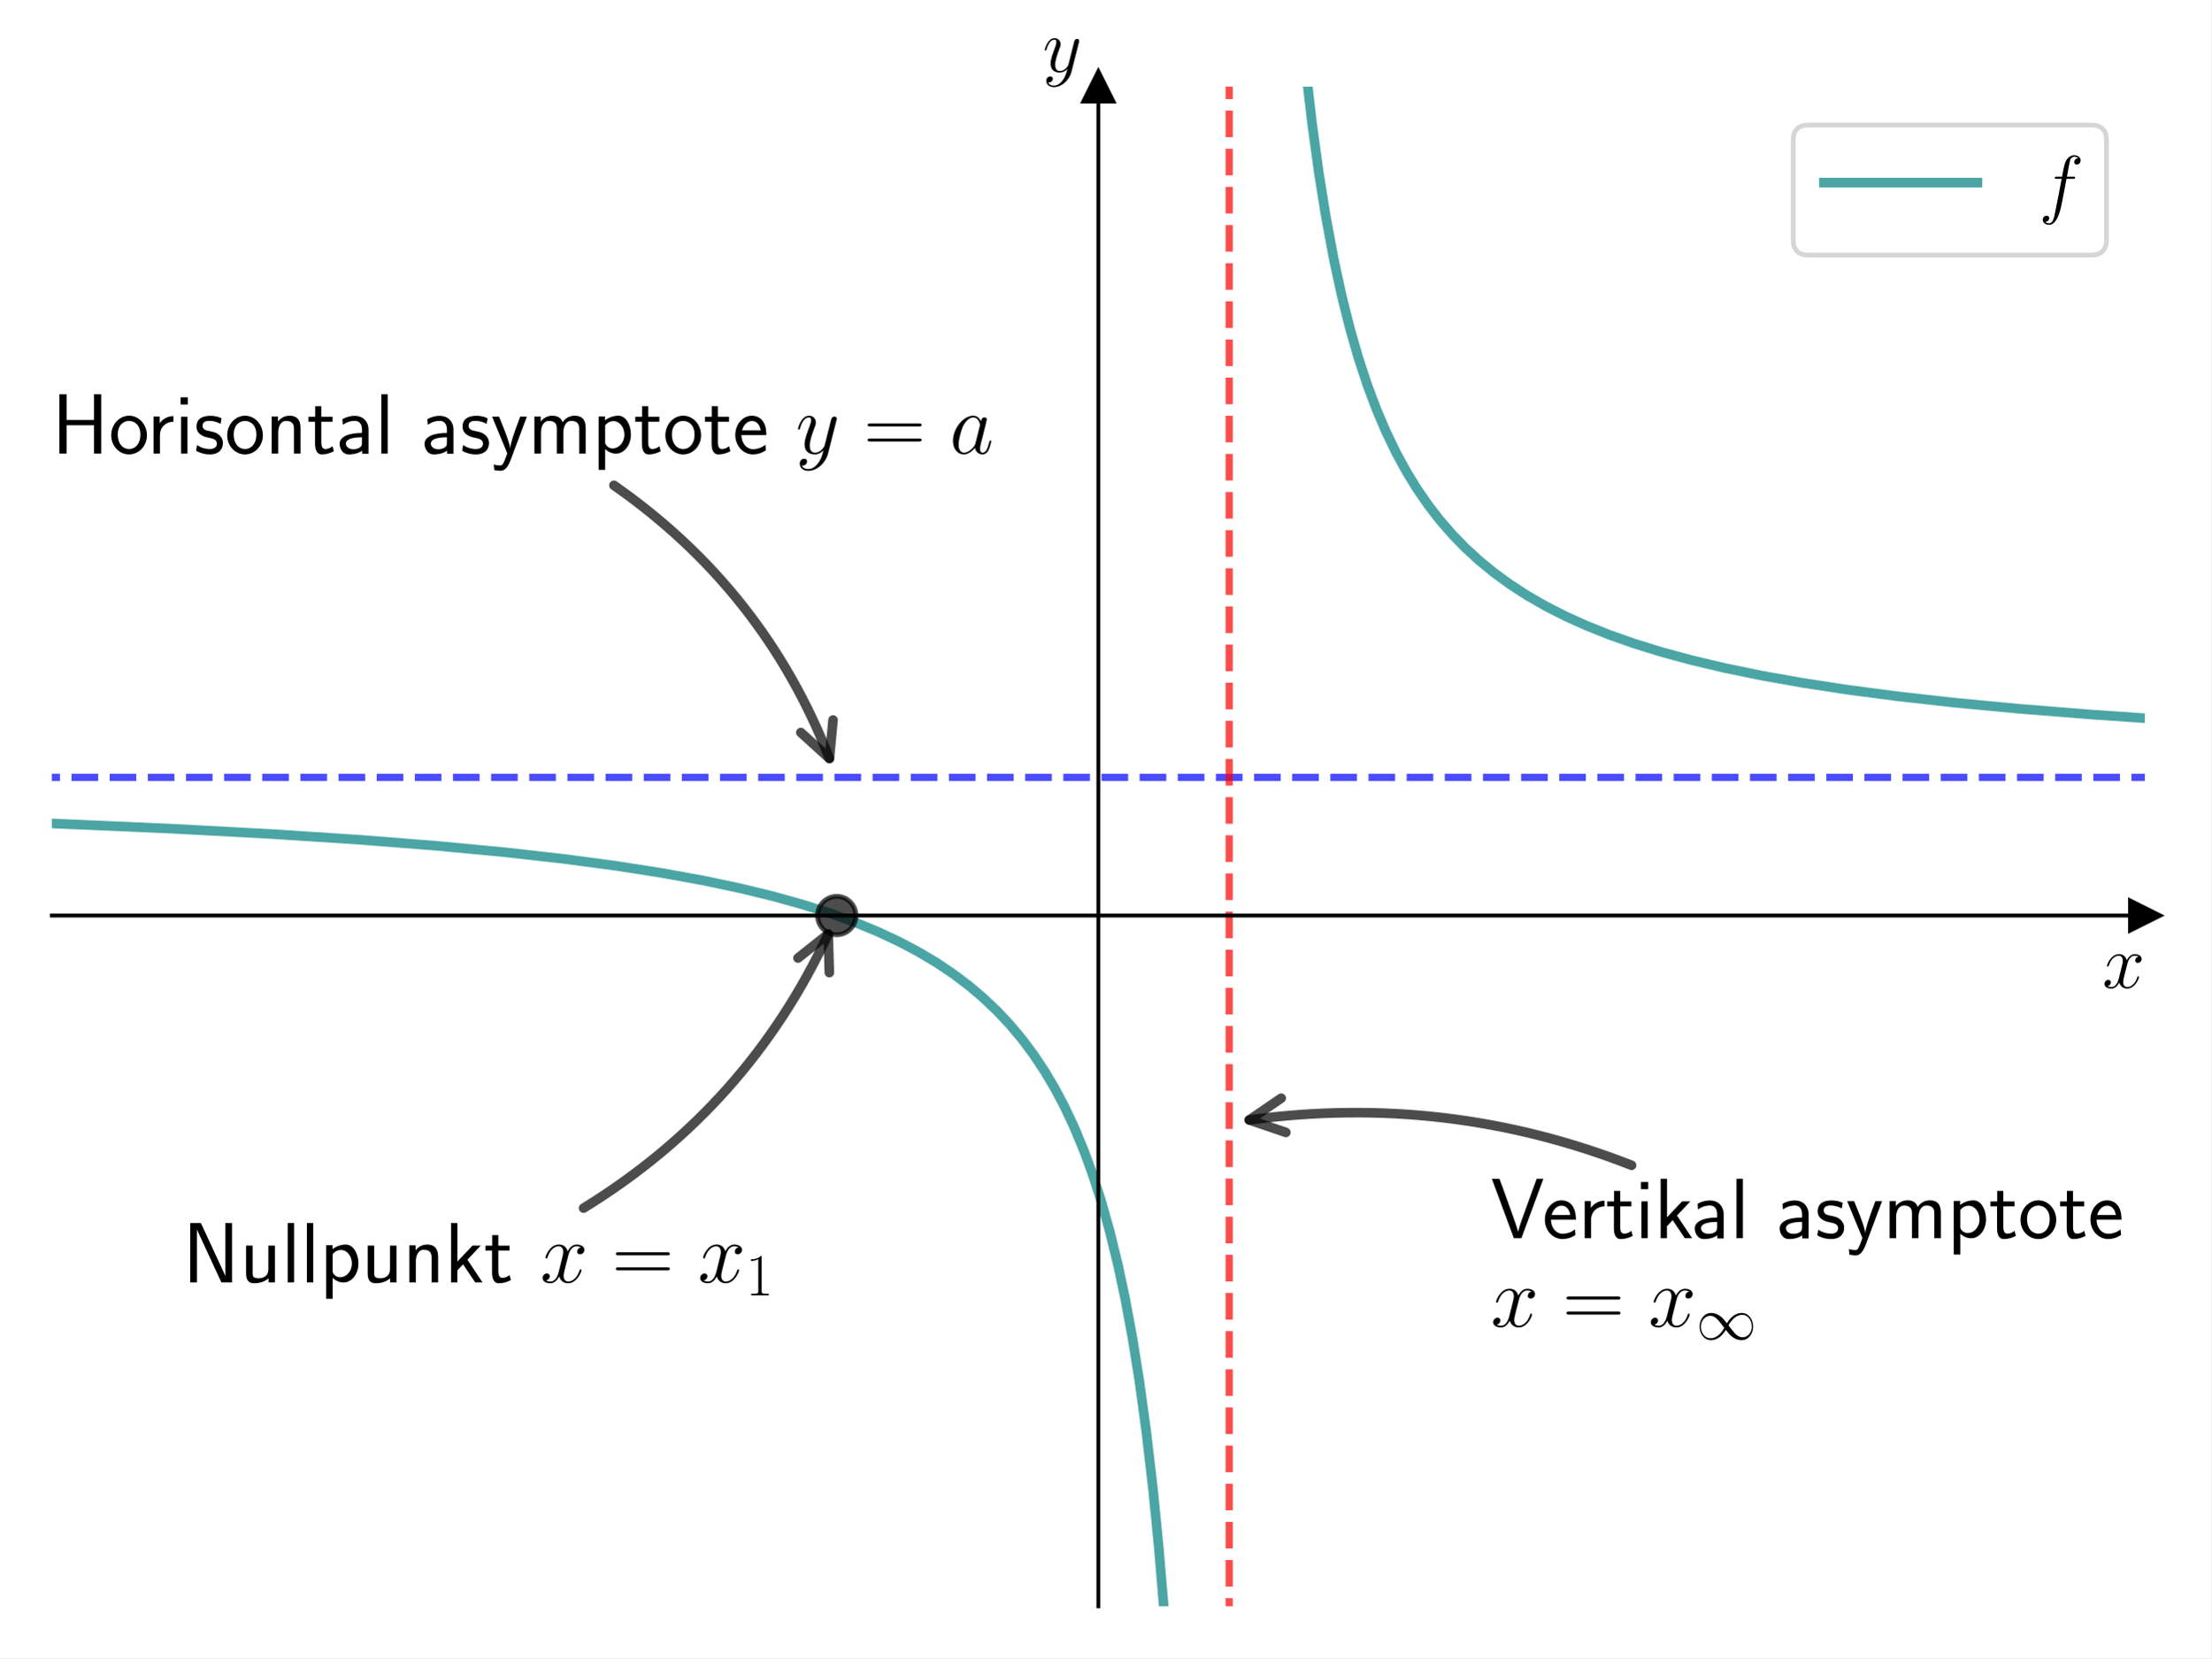
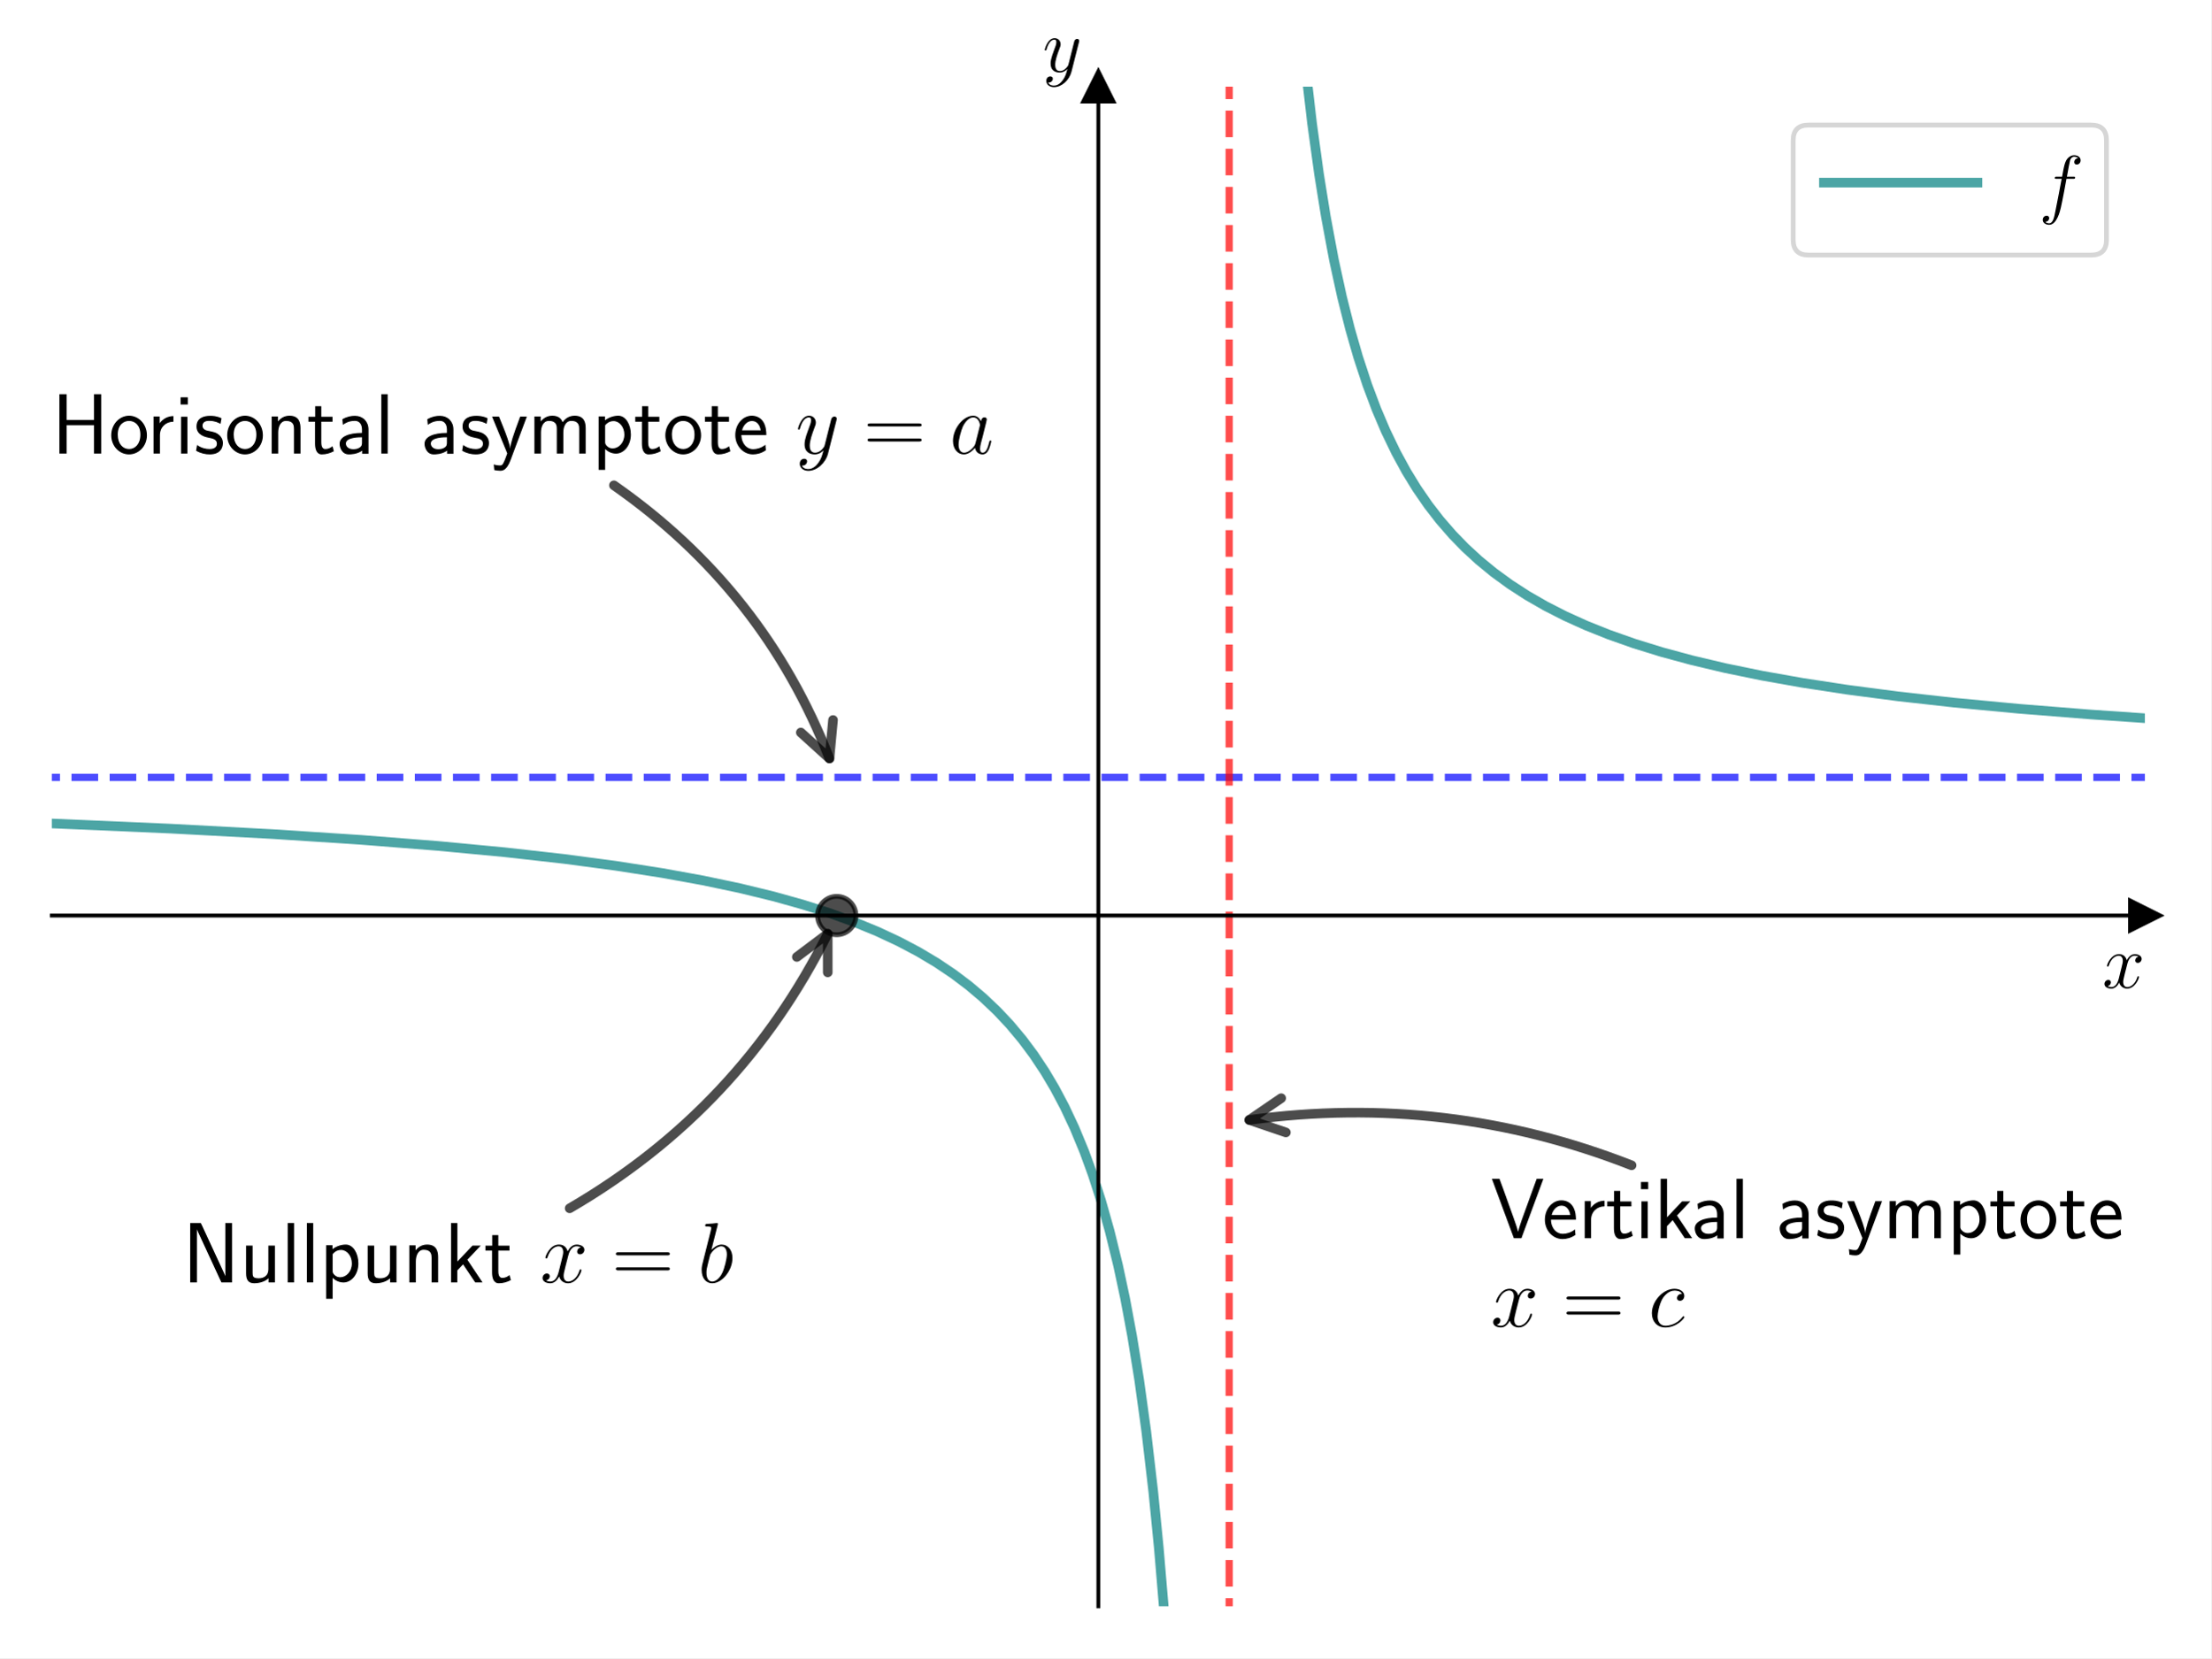
<svg xmlns="http://www.w3.org/2000/svg" xmlns:xlink="http://www.w3.org/1999/xlink" width="460.8pt" height="345.6pt" viewBox="0 0 460.8 345.6" version="1.1">
  <defs>
    <style type="text/css">*{stroke-linejoin: round; stroke-linecap: butt}</style>
  </defs>
  <g id="figure_1">
    <g id="patch_1">
      <path d="M 0 345.6  L 460.8 345.6  L 460.8 0  L 0 0  z " style="fill: #ffffff" />
    </g>
    <g id="axes_1">
      <g id="patch_2">
        <path d="M 10.8 334.8  L 447 334.8  L 447 18.065  L 10.8 18.065  z " style="fill: #ffffff" />
      </g>
      <g id="matplotlib.axis_1">
        <g id="text_1">
          <g transform="translate(438.1306 205.8989) scale(0.16 -0.16)">
            <defs>
              <path id="CMMI12-78" d="M 3034 2606  C 2829 2567 2752 2414 2752 2293  C 2752 2139 2874 2088 2963 2088  C 3155 2088 3290 2254 3290 2427  C 3290 2695 2982 2816 2714 2816  C 2323 2816 2106 2433 2048 2312  C 1901 2816 1504 2816 1389 2816  C 736 2816 390 1980 390 1839  C 390 1814 416 1782 461 1782  C 512 1782 525 1820 538 1846  C 755 2555 1184 2689 1370 2689  C 1658 2689 1715 2420 1715 2267  C 1715 2127 1677 1980 1600 1673  L 1382 798  C 1286 415 1101 64 762 64  C 730 64 570 64 435 147  C 666 192 717 383 717 460  C 717 588 621 664 499 664  C 346 664 179 530 179 326  C 179 57 480 -64 755 -64  C 1062 -64 1280 179 1414 441  C 1517 64 1837 -64 2074 -64  C 2726 -64 3072 773 3072 913  C 3072 945 3046 971 3008 971  C 2950 971 2944 939 2925 888  C 2752 326 2381 64 2093 64  C 1869 64 1747 230 1747 492  C 1747 632 1773 734 1875 1156  L 2099 2024  C 2195 2408 2413 2689 2707 2689  C 2720 2689 2899 2689 3034 2606  z " transform="scale(0.015625)" />
            </defs>
            <use xlink:href="#CMMI12-78" transform="scale(0.996264)" />
          </g>
        </g>
      </g>
      <g id="matplotlib.axis_2">
        <g id="text_2">
          <g transform="translate(217.2897 14.96506) scale(0.16 -0.16)">
            <defs>
              <path id="CMMI12-79" d="M 1683 -700  C 1510 -939 1261 -1152 947 -1152  C 870 -1152 563 -1152 467 -889  C 486 -895 518 -895 531 -895  C 723 -895 851 -729 851 -582  C 851 -435 730 -384 634 -384  C 531 -384 307 -458 307 -759  C 307 -1071 582 -1286 947 -1286  C 1587 -1286 2234 -700 2413 6  L 3040 2485  C 3046 2517 3059 2556 3059 2594  C 3059 2689 2982 2753 2886 2753  C 2829 2753 2694 2727 2643 2535  L 2170 658  C 2138 543 2138 530 2086 460  C 1958 281 1747 64 1440 64  C 1082 64 1050 415 1050 588  C 1050 952 1222 1443 1395 1903  C 1466 2088 1504 2178 1504 2305  C 1504 2574 1312 2816 998 2816  C 410 2816 173 1890 173 1839  C 173 1814 198 1782 243 1782  C 301 1782 307 1807 333 1897  C 486 2433 730 2689 979 2689  C 1037 2689 1146 2689 1146 2478  C 1146 2312 1075 2127 979 1884  C 666 1047 666 837 666 683  C 666 77 1101 -64 1421 -64  C 1606 -64 1837 -6 2061 230  L 2067 224  C 1971 -147 1907 -392 1683 -700  z " transform="scale(0.015625)" />
            </defs>
            <use xlink:href="#CMMI12-79" transform="scale(0.996264)" />
          </g>
        </g>
      </g>
      <g id="line2d_1">
        <defs>
-           <path id="m3915278696" d="M 3 0  L -3 -3  L -3 3  z " style="stroke: #000000; stroke-linejoin: miter" />
+           <path id="md8bb9e2877" d="M 3 0  L -3 -3  L -3 3  z " style="stroke: #000000; stroke-linejoin: miter" />
        </defs>
        <g>
-           <use xlink:href="#m3915278696" x="447" y="190.829" style="stroke: #000000; stroke-linejoin: miter" />
+           <use xlink:href="#md8bb9e2877" x="447" y="190.829" style="stroke: #000000; stroke-linejoin: miter" />
        </g>
      </g>
      <g id="line2d_2">
        <defs>
-           <path id="m9f579ab388" d="M 0 -3  L -3 3  L 3 3  z " style="stroke: #000000; stroke-linejoin: miter" />
+           <path id="mf3e78c9ee0" d="M 0 -3  L -3 3  L 3 3  z " style="stroke: #000000; stroke-linejoin: miter" />
        </defs>
        <g>
-           <use xlink:href="#m9f579ab388" x="228.9" y="18.065" style="stroke: #000000; stroke-linejoin: miter" />
+           <use xlink:href="#mf3e78c9ee0" x="228.9" y="18.065" style="stroke: #000000; stroke-linejoin: miter" />
        </g>
      </g>
      <g id="line2d_3">
-         <path d="M 10.507 171.622  L 35.424 172.704  L 56.824 173.849  L 75.292 175.056  L 91.122 176.304  L 105.193 177.634  L 117.505 179.019  L 128.351 180.461  L 138.025 181.97  L 146.526 183.515  L 154.148 185.12  L 161.183 186.83  L 167.34 188.549  L 172.909 190.322  L 178.186 192.237  L 182.876 194.169  L 187.273 196.221  L 191.377 198.386  L 195.188 200.658  L 198.706 203.023  L 201.931 205.46  L 204.862 207.941  L 207.794 210.723  L 210.432 213.532  L 213.07 216.685  L 215.415 219.831  L 217.76 223.36  L 219.812 226.822  L 221.865 230.698  L 223.917 235.068  L 225.969 240.031  L 227.727 244.855  L 229.486 250.316  L 231.245 256.548  L 233.004 263.726  L 234.47 270.597  L 235.935 278.464  L 237.401 287.56  L 238.867 298.197  L 240.333 310.805  L 241.505 322.706  L 242.678 336.678  L 243.401 346.6  L 243.401 346.6  " clip-path="url(#pc4e67e2c3b)" style="fill: none; stroke: #008080; stroke-opacity: 0.7; stroke-width: 2; stroke-linecap: square" />
+         <path d="M 10.507 171.622  L 35.424 172.704  L 56.824 173.849  L 75.292 175.056  L 91.122 176.304  L 105.193 177.634  L 117.505 179.019  L 128.351 180.461  L 138.025 181.97  L 146.526 183.515  L 154.148 185.12  L 161.183 186.83  L 167.34 188.549  L 172.909 190.322  L 178.186 192.237  L 182.876 194.169  L 187.273 196.221  L 191.377 198.386  L 195.188 200.658  L 198.706 203.023  L 201.931 205.46  L 204.862 207.941  L 207.794 210.723  L 210.432 213.532  L 213.07 216.685  L 215.415 219.831  L 217.76 223.36  L 219.812 226.822  L 221.865 230.698  L 223.917 235.068  L 225.969 240.031  L 227.727 244.855  L 229.486 250.316  L 231.245 256.548  L 233.004 263.726  L 234.47 270.597  L 235.935 278.464  L 237.401 287.56  L 238.867 298.197  L 240.333 310.805  L 241.505 322.706  L 242.678 336.678  L 243.401 346.6  L 243.401 346.6  " clip-path="url(#pc78c789559)" style="fill: none; stroke: #008080; stroke-opacity: 0.7; stroke-width: 2; stroke-linecap: square" />
      </g>
      <g id="line2d_4">
-         <path d="M 270.608 -1  L 271.992 13.266  L 273.431 25.663  L 274.87 36.153  L 276.31 45.145  L 277.988 54.136  L 279.667 61.843  L 281.346 68.523  L 283.025 74.367  L 284.944 80.212  L 286.863 85.326  L 288.782 89.838  L 290.94 94.319  L 293.099 98.277  L 295.257 101.797  L 297.656 105.279  L 300.054 108.381  L 302.693 111.423  L 305.331 114.139  L 308.209 116.787  L 311.327 119.345  L 314.685 121.794  L 318.283 124.125  L 322.12 126.33  L 326.198 128.409  L 330.515 130.362  L 335.312 132.281  L 340.588 134.141  L 346.345 135.921  L 352.581 137.61  L 359.536 139.254  L 367.211 140.828  L 375.606 142.319  L 384.96 143.751  L 395.513 145.135  L 407.266 146.45  L 420.697 147.722  L 435.807 148.926  L 447.08 149.7  L 447.08 149.7  " clip-path="url(#pc4e67e2c3b)" style="fill: none; stroke: #008080; stroke-opacity: 0.7; stroke-width: 2; stroke-linecap: square" />
+         <path d="M 270.608 -1  L 271.992 13.266  L 273.431 25.663  L 274.87 36.153  L 276.31 45.145  L 277.988 54.136  L 279.667 61.843  L 281.346 68.523  L 283.025 74.367  L 284.944 80.212  L 286.863 85.326  L 288.782 89.838  L 290.94 94.319  L 293.099 98.277  L 295.257 101.797  L 297.656 105.279  L 300.054 108.381  L 302.693 111.423  L 305.331 114.139  L 308.209 116.787  L 311.327 119.345  L 314.685 121.794  L 318.283 124.125  L 322.12 126.33  L 326.198 128.409  L 330.515 130.362  L 335.312 132.281  L 340.588 134.141  L 346.345 135.921  L 352.581 137.61  L 359.536 139.254  L 367.211 140.828  L 375.606 142.319  L 384.96 143.751  L 395.513 145.135  L 407.266 146.45  L 420.697 147.722  L 435.807 148.926  L 447.08 149.7  L 447.08 149.7  " clip-path="url(#pc78c789559)" style="fill: none; stroke: #008080; stroke-opacity: 0.7; stroke-width: 2; stroke-linecap: square" />
      </g>
      <g id="LineCollection_1">
-         <path d="M -1 162.035  L 461.8 162.035  " clip-path="url(#pc4e67e2c3b)" style="fill: none; stroke-dasharray: 5.55,2.4; stroke-dashoffset: 0; stroke: #0000ff; stroke-opacity: 0.7; stroke-width: 1.5" />
+         <path d="M -1 162.035  L 461.8 162.035  " clip-path="url(#pc78c789559)" style="fill: none; stroke-dasharray: 5.55,2.4; stroke-dashoffset: 0; stroke: #0000ff; stroke-opacity: 0.7; stroke-width: 1.5" />
      </g>
      <g id="LineCollection_2">
-         <path d="M 256.163 346.6  L 256.163 18.065  " clip-path="url(#pc4e67e2c3b)" style="fill: none; stroke-dasharray: 5.55,2.4; stroke-dashoffset: 0; stroke: #ff0000; stroke-opacity: 0.7; stroke-width: 1.5" />
+         <path d="M 256.163 346.6  L 256.163 18.065  " clip-path="url(#pc78c789559)" style="fill: none; stroke-dasharray: 5.55,2.4; stroke-dashoffset: 0; stroke: #ff0000; stroke-opacity: 0.7; stroke-width: 1.5" />
      </g>
      <g id="line2d_5">
        <defs>
-           <path id="m6516ddc8a1" d="M 0 4  C 1.061 4 2.078 3.579 2.828 2.828  C 3.579 2.078 4 1.061 4 0  C 4 -1.061 3.579 -2.078 2.828 -2.828  C 2.078 -3.579 1.061 -4 0 -4  C -1.061 -4 -2.078 -3.579 -2.828 -2.828  C -3.579 -2.078 -4 -1.061 -4 0  C -4 1.061 -3.579 2.078 -2.828 2.828  C -2.078 3.579 -1.061 4 0 4  z " style="stroke: #000000; stroke-opacity: 0.7" />
+           <path id="mc889527317" d="M 0 4  C 1.061 4 2.078 3.579 2.828 2.828  C 3.579 2.078 4 1.061 4 0  C 4 -1.061 3.579 -2.078 2.828 -2.828  C 2.078 -3.579 1.061 -4 0 -4  C -1.061 -4 -2.078 -3.579 -2.828 -2.828  C -3.579 -2.078 -4 -1.061 -4 0  C -4 1.061 -3.579 2.078 -2.828 2.828  C -2.078 3.579 -1.061 4 0 4  z " style="stroke: #000000; stroke-opacity: 0.7" />
        </defs>
-         <g clip-path="url(#pc4e67e2c3b)">
-           <use xlink:href="#m6516ddc8a1" x="174.375" y="190.829" style="fill-opacity: 0.7; stroke: #000000; stroke-opacity: 0.7" />
+         <g clip-path="url(#pc78c789559)">
+           <use xlink:href="#mc889527317" x="174.375" y="190.829" style="fill-opacity: 0.7; stroke: #000000; stroke-opacity: 0.7" />
        </g>
      </g>
      <g id="patch_3">
        <path d="M 228.9 334.8  L 228.9 18.065  " style="fill: none; stroke: #000000; stroke-width: 0.8; stroke-linejoin: miter; stroke-linecap: square" />
      </g>
      <g id="patch_4">
        <path d="M 447 334.8  L 447 18.065  " style="fill: none" />
      </g>
      <g id="patch_5">
        <path d="M 10.8 190.829  L 447 190.829  " style="fill: none; stroke: #000000; stroke-width: 0.8; stroke-linejoin: miter; stroke-linecap: square" />
      </g>
      <g id="patch_6">
        <path d="M 10.8 18.065  L 447 18.065  " style="fill: none" />
      </g>
      <g id="patch_7">
        <path d="M 340.024 242.886  Q 301.592 227.815 260.358 233.438  " style="fill: none; opacity: 0.7; stroke: #000000; stroke-width: 2; stroke-linecap: round" />
        <path d="M 267.978 236.032  L 260.358 233.438  L 267.005 228.898  " style="fill: none; opacity: 0.7; stroke: #000000; stroke-width: 2; stroke-linecap: round" />
      </g>
      <g id="text_3">
        <g transform="translate(310.6875 258.0813) scale(0.18 -0.18)">
          <defs>
            <path id="CMSS17-56" d="M 3910 4416  L 3411 4416  L 2304 1362  C 2272 1273 2074 688 2035 484  L 2029 484  C 1978 726 1773 1292 1664 1604  L 922 3672  L 646 4416  L 83 4416  L 1715 0  L 2278 0  L 3910 4416  z " transform="scale(0.015625)" />
            <path id="CMSS17-65" d="M 2502 1377  C 2502 1590 2490 2003 2285 2345  C 2061 2713 1696 2816 1421 2816  C 755 2816 192 2188 192 1375  C 192 582 774 -64 1510 -64  C 1798 -64 2150 19 2470 248  C 2470 274 2458 414 2451 420  C 2451 433 2432 630 2432 656  C 2125 407 1773 325 1517 325  C 1107 325 666 667 646 1377  L 2502 1377  z M 698 1728  C 781 2084 1062 2421 1421 2421  C 1517 2421 1965 2421 2080 1728  L 698 1728  z " transform="scale(0.015625)" />
            <path id="CMSS17-72" d="M 954 1363  C 954 1965 1395 2368 1958 2368  L 1958 2789  C 1549 2789 1165 2585 934 2253  L 934 2758  L 480 2758  L 480 0  L 954 0  L 954 1363  z " transform="scale(0.015625)" />
            <path id="CMSS17-74" d="M 1069 2368  L 1901 2368  L 1901 2737  L 1069 2737  L 1069 3520  L 614 3520  L 614 2737  L 109 2737  L 109 2368  L 602 2368  L 602 749  C 602 384 685 -64 1107 -64  C 1427 -64 1722 25 2003 172  L 1901 548  C 1747 414 1562 337 1363 337  C 1082 337 1069 696 1069 856  L 1069 2368  z " transform="scale(0.015625)" />
            <path id="CMSS17-69" d="M 979 4183  L 442 4183  L 442 3648  L 979 3648  L 979 4183  z M 947 2739  L 474 2739  L 474 0  L 947 0  L 947 2739  z " transform="scale(0.015625)" />
            <path id="CMSS17-6b" d="M 1696 1688  L 2688 2739  L 2074 2739  L 954 1554  L 954 4416  L 480 4416  L 480 0  L 947 0  L 947 892  L 1376 1344  L 2278 0  L 2822 0  L 1696 1688  z " transform="scale(0.015625)" />
            <path id="CMSS17-61" d="M 2406 1791  C 2406 2392 1978 2808 1402 2808  C 1120 2808 813 2757 461 2553  L 499 2135  C 659 2248 934 2432 1395 2432  C 1722 2432 1920 2180 1920 1782  L 1920 1536  C 896 1536 256 1238 256 726  C 256 461 416 -64 947 -64  C 1043 -64 1562 -64 1933 217  L 1933 -19  L 2406 -19  L 2406 1791  z M 1920 816  C 1920 701 1920 548 1728 434  C 1562 325 1350 325 1261 325  C 941 325 723 511 723 744  C 723 1211 1722 1211 1920 1211  L 1920 816  z " transform="scale(0.015625)" />
            <path id="CMSS17-6c" d="M 947 4416  L 474 4416  L 474 0  L 947 0  L 947 4416  z " transform="scale(0.015625)" />
            <path id="CMSS17-73" d="M 2061 2627  C 1683 2807 1389 2807 1197 2807  C 742 2807 198 2648 198 2003  C 198 1359 902 1218 1094 1179  C 1389 1122 1715 1058 1715 740  C 1715 337 1254 337 1171 337  C 915 337 563 407 243 638  L 166 210  C 531 0 883 -64 1178 -64  C 1965 -64 2163 416 2163 781  C 2163 1094 1984 1305 1862 1401  C 1651 1568 1574 1587 1050 1696  C 960 1709 646 1779 646 2066  C 646 2432 1050 2432 1139 2432  C 1555 2432 1811 2303 1984 2208  L 2061 2627  z " transform="scale(0.015625)" />
            <path id="CMSS17-79" d="M 2675 2752  L 2176 2752  C 1632 1294 1446 702 1434 383  L 1427 383  C 1408 696 1126 1460 902 2007  L 602 2752  L 83 2752  L 1216 13  C 1146 -178 1043 -465 1011 -529  C 870 -885 774 -885 672 -885  C 646 -885 442 -885 211 -809  L 250 -1229  C 410 -1261 570 -1280 685 -1280  C 845 -1280 1165 -1280 1459 -497  L 2675 2752  z " transform="scale(0.015625)" />
            <path id="CMSS17-6d" d="M 4288 1877  C 4288 2308 4179 2816 3462 2816  C 2982 2816 2694 2516 2566 2331  C 2451 2670 2182 2816 1798 2816  C 1363 2816 1088 2568 941 2389  L 941 2758  L 474 2758  L 474 0  L 960 0  L 960 1559  C 960 1939 1101 2428 1555 2428  C 2138 2428 2138 2016 2138 1829  L 2138 0  L 2624 0  L 2624 1559  C 2624 1939 2765 2428 3219 2428  C 3802 2428 3802 2016 3802 1829  L 3802 0  L 4288 0  L 4288 1877  z " transform="scale(0.015625)" />
            <path id="CMSS17-70" d="M 966 333  C 1178 129 1466 -5 1773 -5  C 2368 -5 2880 603 2880 1412  C 2880 2159 2496 2816 1946 2816  C 1626 2816 1242 2702 954 2472  L 954 2765  L 480 2765  L 480 -1216  L 966 -1216  L 966 333  z M 966 2100  C 1018 2176 1235 2415 1587 2415  C 2035 2415 2394 1960 2394 1412  C 2394 787 1958 384 1530 384  C 1402 384 1267 415 1139 523  C 966 674 966 768 966 857  L 966 2100  z " transform="scale(0.015625)" />
            <path id="CMSS17-6f" d="M 2829 1356  C 2829 2176 2221 2816 1504 2816  C 768 2816 173 2157 173 1356  C 173 544 787 -64 1498 -64  C 2227 -64 2829 563 2829 1356  z M 1504 337  C 1050 337 659 709 659 1408  C 659 2151 1114 2427 1498 2427  C 1914 2427 2342 2126 2342 1408  C 2342 683 1926 337 1504 337  z " transform="scale(0.015625)" />
          </defs>
          <use xlink:href="#CMSS17-56" transform="scale(0.996264)" />
          <use xlink:href="#CMSS17-65" transform="translate(59.6154 0) scale(0.996264)" />
          <use xlink:href="#CMSS17-72" transform="translate(101.2542 0) scale(0.996264)" />
          <use xlink:href="#CMSS17-74" transform="translate(133.164 0) scale(0.996264)" />
          <use xlink:href="#CMSS17-69" transform="translate(166.9956 0) scale(0.996264)" />
          <use xlink:href="#CMSS17-6b" transform="translate(189.1763 0) scale(0.996264)" />
          <use xlink:href="#CMSS17-61" transform="translate(232.1763 0) scale(0.996264)" />
          <use xlink:href="#CMSS17-6c" transform="translate(277.0982 0) scale(0.996264)" />
          <use xlink:href="#CMSS17-61" transform="translate(330.5081 0) scale(0.996264)" />
          <use xlink:href="#CMSS17-73" transform="translate(375.43 0) scale(0.996264)" />
          <use xlink:href="#CMSS17-79" transform="translate(411.3435 0) scale(0.996264)" />
          <use xlink:href="#CMSS17-6d" transform="translate(454.3437 0) scale(0.996264)" />
          <use xlink:href="#CMSS17-70" transform="translate(528.5729 0) scale(0.996264)" />
          <use xlink:href="#CMSS17-74" transform="translate(576.7779 0) scale(0.996264)" />
          <use xlink:href="#CMSS17-6f" transform="translate(610.6094 0) scale(0.996264)" />
          <use xlink:href="#CMSS17-74" transform="translate(657.4531 0) scale(0.996264)" />
          <use xlink:href="#CMSS17-65" transform="translate(691.2846 0) scale(0.996264)" />
        </g>
        <g transform="translate(310.6875 276.5133) scale(0.18 -0.18)">
          <defs>
            <path id="CMR17-3d" d="M 4115 2017  C 4211 2017 4307 2017 4307 2125  C 4307 2240 4198 2240 4090 2240  L 512 2240  C 403 2240 294 2240 294 2125  C 294 2017 390 2017 486 2017  L 4115 2017  z M 4090 896  C 4198 896 4307 896 4307 1011  C 4307 1119 4211 1119 4115 1119  L 486 1119  C 390 1119 294 1119 294 1011  C 294 896 403 896 512 896  L 4090 896  z " transform="scale(0.015625)" />
-             <path id="CMSY10-31" d="M 3251 1730  C 2906 2166 2829 2262 2630 2422  C 2272 2710 1914 2825 1587 2825  C 838 2825 352 2122 352 1374  C 352 639 826 -70 1562 -70  C 2298 -70 2829 511 3142 1022  C 3488 588 3565 492 3763 332  C 4122 45 4480 -70 4806 -70  C 5555 -70 6042 633 6042 1380  C 6042 2115 5568 2825 4832 2825  C 4096 2825 3565 2242 3251 1730  z M 3418 1514  C 3680 1975 4154 2620 4877 2620  C 5555 2620 5901 1955 5901 1380  C 5901 753 5472 236 4909 236  C 4538 236 4250 505 4115 638  C 3955 811 3808 1009 3418 1514  z M 2976 1240  C 2714 780 2240 134 1517 134  C 838 134 493 799 493 1374  C 493 2000 922 2518 1485 2518  C 1856 2518 2144 2249 2278 2115  C 2438 1943 2586 1744 2976 1240  z " transform="scale(0.015625)" />
+             <path id="CMMI12-63" d="M 2502 2431  C 2381 2431 2323 2431 2234 2355  C 2195 2323 2125 2227 2125 2125  C 2125 1997 2221 1920 2342 1920  C 2496 1920 2669 2044 2669 2292  C 2669 2588 2374 2816 1933 2816  C 1094 2816 256 1903 256 996  C 256 441 602 -64 1254 -64  C 2125 -64 2675 622 2675 706  C 2675 744 2637 776 2611 776  C 2592 776 2586 770 2528 713  C 2118 162 1510 64 1267 64  C 826 64 685 446 685 764  C 685 988 794 1605 1024 2039  C 1190 2338 1536 2682 1939 2682  C 2022 2682 2374 2682 2502 2431  z " transform="scale(0.015625)" />
          </defs>
          <use xlink:href="#CMMI12-78" transform="scale(0.996264)" />
          <use xlink:href="#CMR17-3d" transform="translate(83.10807 0) scale(0.996264)" />
-           <use xlink:href="#CMMI12-78" transform="translate(182.4969 0) scale(0.996264)" />
-           <use xlink:href="#CMSY10-31" transform="translate(237.9309 -14.94392) scale(0.697382)" />
+           <use xlink:href="#CMMI12-63" transform="translate(182.4969 0) scale(0.996264)" />
        </g>
      </g>
      <g id="patch_8">
        <path d="M 127.938 101.153  Q 159.231 123.001 172.855 158.086  " style="fill: none; opacity: 0.7; stroke: #000000; stroke-width: 2; stroke-linecap: round" />
        <path d="M 173.605 150.071  L 172.855 158.086  L 166.893 152.677  " style="fill: none; opacity: 0.7; stroke: #000000; stroke-width: 2; stroke-linecap: round" />
      </g>
      <g id="text_4">
        <g transform="translate(10.8 94.53248) scale(0.18 -0.18)">
          <defs>
            <path id="CMSS17-48" d="M 3674 4416  L 3136 4416  L 3136 2501  L 1101 2501  L 1101 4416  L 563 4416  L 563 0  L 1101 0  L 1101 2112  L 3136 2112  L 3136 0  L 3674 0  L 3674 4416  z " transform="scale(0.015625)" />
            <path id="CMSS17-6e" d="M 2618 1877  C 2618 2283 2522 2816 1798 2816  C 1389 2816 1120 2606 941 2389  L 941 2758  L 474 2758  L 474 0  L 960 0  L 960 1559  C 960 1964 1114 2428 1549 2428  C 2112 2428 2131 2048 2131 1829  L 2131 0  L 2618 0  L 2618 1877  z " transform="scale(0.015625)" />
            <path id="CMMI12-61" d="M 1926 760  C 1894 651 1894 639 1805 517  C 1664 338 1382 64 1082 64  C 819 64 672 300 672 677  C 672 1028 870 1743 992 2012  C 1210 2459 1510 2689 1760 2689  C 2182 2689 2266 2165 2266 2114  C 2266 2108 2246 2024 2240 2012  L 1926 760  z M 2336 2395  C 2266 2561 2093 2816 1760 2816  C 1037 2816 256 1884 256 939  C 256 307 627 -64 1062 -64  C 1414 -64 1715 211 1894 422  C 1958 45 2259 -64 2451 -64  C 2643 -64 2797 51 2912 281  C 3014 498 3104 888 3104 913  C 3104 945 3078 971 3040 971  C 2982 971 2976 939 2950 843  C 2854 466 2733 64 2470 64  C 2285 64 2272 230 2272 358  C 2272 505 2291 575 2349 824  C 2394 984 2426 1124 2477 1309  C 2714 2267 2771 2497 2771 2535  C 2771 2625 2701 2695 2605 2695  C 2400 2695 2349 2472 2336 2395  z " transform="scale(0.015625)" />
          </defs>
          <use xlink:href="#CMSS17-48" transform="scale(0.996264)" />
          <use xlink:href="#CMSS17-6f" transform="translate(66.06152 0) scale(0.996264)" />
          <use xlink:href="#CMSS17-72" transform="translate(110.3027 0) scale(0.996264)" />
          <use xlink:href="#CMSS17-69" transform="translate(142.2125 0) scale(0.996264)" />
          <use xlink:href="#CMSS17-73" transform="translate(164.3932 0) scale(0.996264)" />
          <use xlink:href="#CMSS17-6f" transform="translate(200.3067 0) scale(0.996264)" />
          <use xlink:href="#CMSS17-6e" transform="translate(247.1504 0) scale(0.996264)" />
          <use xlink:href="#CMSS17-74" transform="translate(295.3553 0) scale(0.996264)" />
          <use xlink:href="#CMSS17-61" transform="translate(329.1869 0) scale(0.996264)" />
          <use xlink:href="#CMSS17-6c" transform="translate(374.1088 0) scale(0.996264)" />
          <use xlink:href="#CMSS17-61" transform="translate(427.5186 0) scale(0.996264)" />
          <use xlink:href="#CMSS17-73" transform="translate(472.4405 0) scale(0.996264)" />
          <use xlink:href="#CMSS17-79" transform="translate(508.3541 0) scale(0.996264)" />
          <use xlink:href="#CMSS17-6d" transform="translate(551.3542 0) scale(0.996264)" />
          <use xlink:href="#CMSS17-70" transform="translate(625.5835 0) scale(0.996264)" />
          <use xlink:href="#CMSS17-74" transform="translate(673.7884 0) scale(0.996264)" />
          <use xlink:href="#CMSS17-6f" transform="translate(707.62 0) scale(0.996264)" />
          <use xlink:href="#CMSS17-74" transform="translate(754.4636 0) scale(0.996264)" />
          <use xlink:href="#CMSS17-65" transform="translate(788.2952 0) scale(0.996264)" />
          <use xlink:href="#CMMI12-79" transform="translate(861.1631 0) scale(0.996264)" />
          <use xlink:href="#CMR17-3d" transform="translate(939.9759 0) scale(0.996264)" />
          <use xlink:href="#CMMI12-61" transform="translate(1039.365 0) scale(0.996264)" />
        </g>
      </g>
      <g id="patch_9">
-         <path d="M 121.62 251.808  Q 155.829 230.771 172.602 194.675  " style="fill: none; opacity: 0.7; stroke: #000000; stroke-width: 2; stroke-linecap: round" />
-         <path d="M 166.303 199.687  L 172.602 194.675  L 172.832 202.721  " style="fill: none; opacity: 0.7; stroke: #000000; stroke-width: 2; stroke-linecap: round" />
+         <path d="M 118.715 251.85  Q 154.26 231.175 172.495 194.624  " style="fill: none; opacity: 0.7; stroke: #000000; stroke-width: 2; stroke-linecap: round" />
+         <path d="M 166.06 199.459  L 172.495 194.624  L 172.502 202.674  " style="fill: none; opacity: 0.7; stroke: #000000; stroke-width: 2; stroke-linecap: round" />
      </g>
      <g id="text_5">
        <g transform="translate(38.0625 267.2973) scale(0.18 -0.18)">
          <defs>
            <path id="CMSS17-4e" d="M 1466 4180  L 1350 4416  L 563 4416  L 563 0  L 1062 0  L 1062 3926  L 1069 3932  C 1114 3817 1139 3760 1402 3194  L 2771 236  L 2886 0  L 3674 0  L 3674 4416  L 3174 4416  L 3174 490  L 3168 483  C 3123 598 3098 655 2835 1221  L 1466 4180  z " transform="scale(0.015625)" />
            <path id="CMSS17-75" d="M 2618 2739  L 2131 2739  L 2131 972  C 2131 498 1786 306 1421 306  C 998 306 960 447 960 709  L 960 2739  L 474 2739  L 474 678  C 474 179 646 -64 1088 -64  C 1306 -64 1798 -13 2144 306  L 2144 0  L 2618 0  L 2618 2739  z " transform="scale(0.015625)" />
-             <path id="CMR17-31" d="M 1702 4058  C 1702 4192 1696 4192 1606 4192  C 1357 3916 979 3827 621 3827  C 602 3827 570 3827 563 3808  C 557 3795 557 3782 557 3648  C 755 3648 1088 3686 1344 3839  L 1344 461  C 1344 236 1331 160 781 160  L 589 160  L 589 0  C 896 0 1216 0 1523 0  C 1830 0 2150 0 2458 0  L 2458 160  L 2266 160  C 1715 160 1702 230 1702 458  L 1702 4058  z " transform="scale(0.015625)" />
+             <path id="CMMI12-62" d="M 1478 4257  C 1485 4283 1498 4321 1498 4352  C 1498 4416 1434 4416 1421 4416  C 1414 4416 1184 4393 1069 4377  C 960 4377 864 4358 749 4358  C 595 4345 550 4339 550 4224  C 550 4160 614 4160 678 4160  C 1005 4160 1005 4103 1005 4040  C 1005 3996 954 3811 928 3696  L 774 3085  C 710 2831 346 1387 320 1272  C 288 1114 288 1005 288 922  C 288 274 653 -64 1069 -64  C 1811 -64 2579 888 2579 1814  C 2579 2401 2246 2816 1766 2816  C 1434 2816 1133 2542 1011 2414  L 1478 4257  z M 1075 64  C 870 64 646 217 646 715  C 646 926 666 1047 781 1494  C 800 1577 902 1986 928 2069  C 941 2120 1318 2689 1754 2689  C 2035 2689 2163 2408 2163 2076  C 2163 1769 1984 1047 1824 715  C 1664 370 1370 64 1075 64  z " transform="scale(0.015625)" />
          </defs>
          <use xlink:href="#CMSS17-4e" transform="scale(0.996264)" />
          <use xlink:href="#CMSS17-75" transform="translate(66.06152 0) scale(0.996264)" />
          <use xlink:href="#CMSS17-6c" transform="translate(114.2665 0) scale(0.996264)" />
          <use xlink:href="#CMSS17-6c" transform="translate(136.4472 0) scale(0.996264)" />
          <use xlink:href="#CMSS17-70" transform="translate(158.6279 0) scale(0.996264)" />
          <use xlink:href="#CMSS17-75" transform="translate(206.8329 0) scale(0.996264)" />
          <use xlink:href="#CMSS17-6e" transform="translate(255.0378 0) scale(0.996264)" />
          <use xlink:href="#CMSS17-6b" transform="translate(303.2427 0) scale(0.996264)" />
          <use xlink:href="#CMSS17-74" transform="translate(348.8452 0) scale(0.996264)" />
          <use xlink:href="#CMMI12-78" transform="translate(413.9059 0) scale(0.996264)" />
          <use xlink:href="#CMR17-3d" transform="translate(497.014 0) scale(0.996264)" />
-           <use xlink:href="#CMMI12-78" transform="translate(596.4028 0) scale(0.996264)" />
-           <use xlink:href="#CMR17-31" transform="translate(651.8368 -14.94392) scale(0.697382)" />
+           <use xlink:href="#CMMI12-62" transform="translate(596.4028 0) scale(0.996264)" />
        </g>
      </g>
      <g id="legend_1">
        <g id="patch_10">
          <path d="M 376.907 53.164  L 435.8 53.164  Q 439 53.164 439 49.964  L 439 29.265  Q 439 26.065 435.8 26.065  L 376.907 26.065  Q 373.707 26.065 373.707 29.265  L 373.707 49.964  Q 373.707 53.164 376.907 53.164  z " style="fill: #ffffff; opacity: 0.8; stroke: #cccccc; stroke-linejoin: miter" />
        </g>
        <g id="line2d_6">
          <path d="M 380.107 38.065  L 396.107 38.065  L 412.107 38.065  " style="fill: none; stroke: #008080; stroke-opacity: 0.7; stroke-width: 2; stroke-linecap: square" />
        </g>
        <g id="text_6">
          <g transform="translate(424.9067 43.66453) scale(0.16 -0.16)">
            <defs>
              <path id="CMMI12-66" d="M 2854 2566  C 2982 2566 3034 2566 3034 2688  C 3034 2752 2982 2752 2867 2752  L 2349 2752  C 2470 3429 2560 3897 2611 4107  C 2650 4265 2784 4416 2950 4416  C 3085 4416 3219 4358 3283 4298  C 3034 4272 2957 4082 2957 3969  C 2957 3837 3053 3759 3174 3759  C 3302 3759 3494 3870 3494 4119  C 3494 4393 3226 4544 2944 4544  C 2669 4544 2400 4334 2272 4078  C 2157 3848 2093 3611 1946 2752  L 1517 2752  C 1395 2752 1331 2752 1331 2637  C 1331 2566 1370 2566 1498 2566  L 1907 2566  C 1792 1976 1530 542 1382 -137  C 1274 -689 1178 -1152 858 -1152  C 838 -1152 653 -1152 538 -1031  C 864 -1005 864 -726 864 -720  C 864 -593 768 -517 646 -517  C 518 -517 326 -625 326 -867  C 326 -1140 608 -1280 858 -1280  C 1510 -1280 1779 -118 1850 199  C 1965 688 2278 2376 2310 2566  L 2854 2566  z " transform="scale(0.015625)" />
            </defs>
            <use xlink:href="#CMMI12-66" transform="scale(0.996264)" />
          </g>
        </g>
      </g>
    </g>
  </g>
  <defs>
-     <clipPath id="pc4e67e2c3b">
+     <clipPath id="pc78c789559">
      <rect x="10.8" y="18.065" width="436.2" height="316.735" />
    </clipPath>
  </defs>
</svg>
